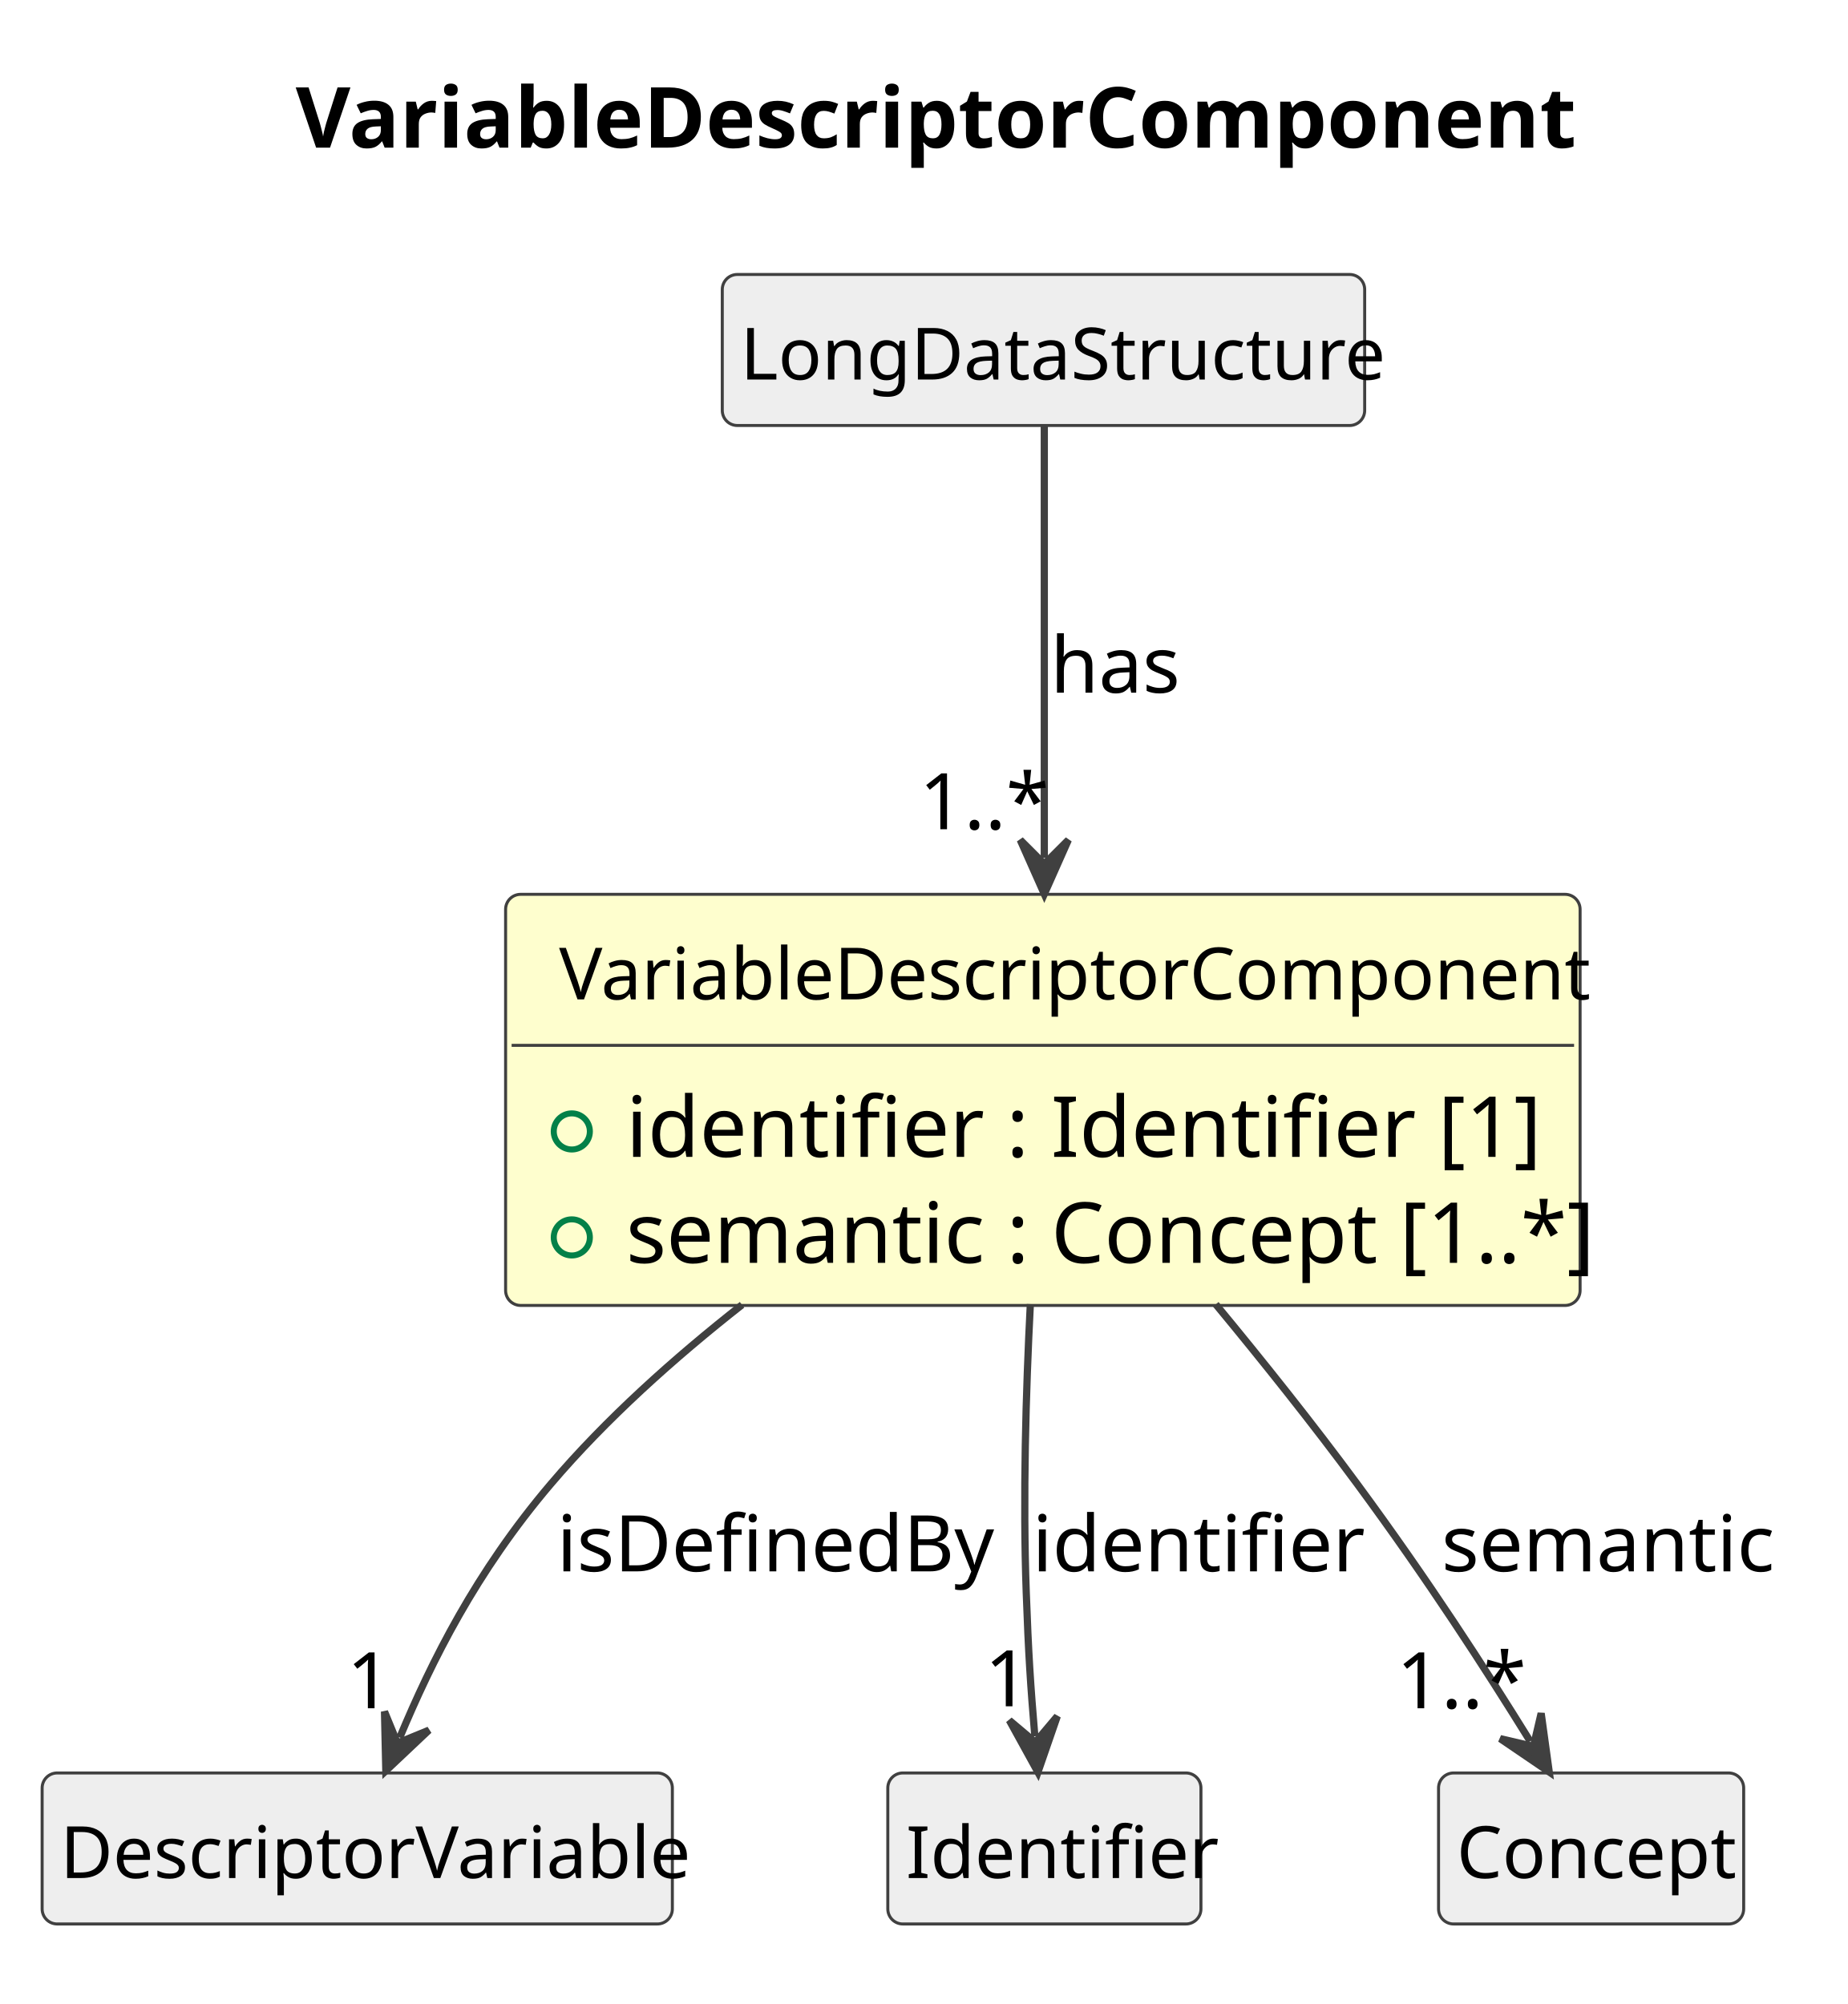
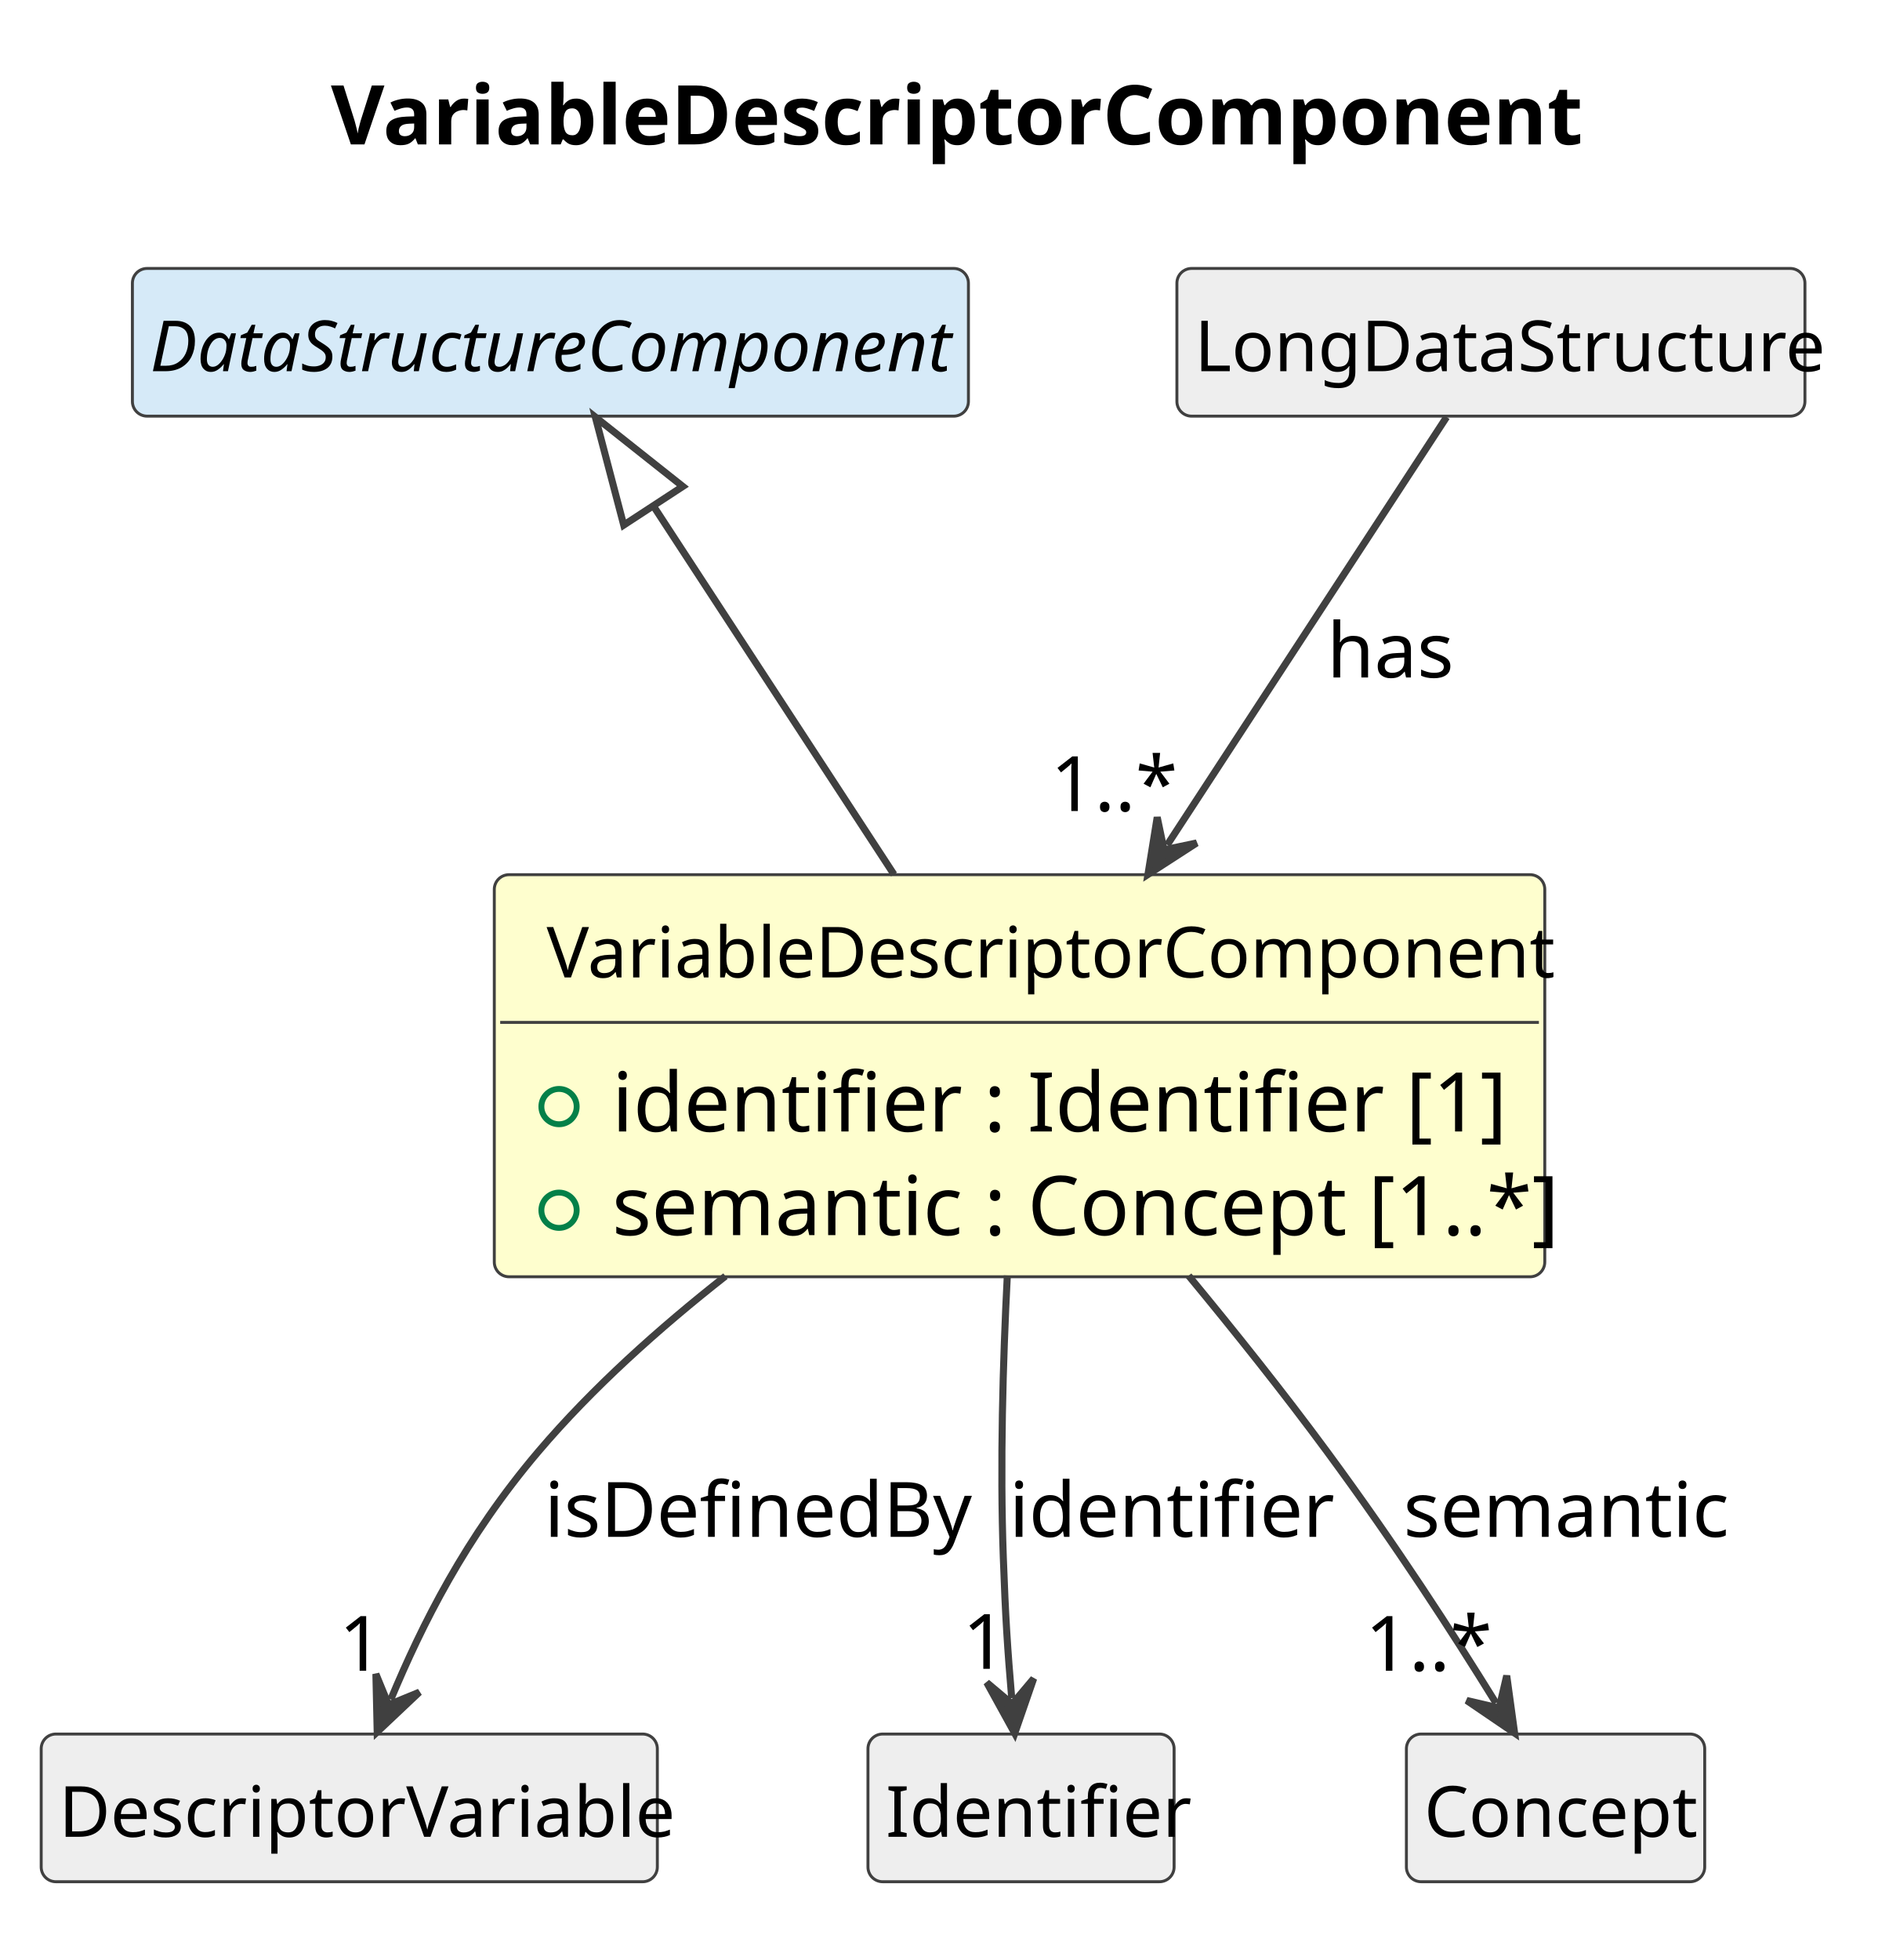
- <svg xmlns="http://www.w3.org/2000/svg" contentStyleType="text/css" data-diagram-type="CLASS" height="333px" preserveAspectRatio="none" style="width:307px;height:333px;background:#FFFFFF;" version="1.1" viewBox="0 0 307 333" width="307px" zoomAndPan="magnify">
+ <svg xmlns="http://www.w3.org/2000/svg" contentStyleType="text/css" data-diagram-type="CLASS" height="333px" preserveAspectRatio="none" style="width:321px;height:333px;background:#FFFFFF;" version="1.1" viewBox="0 0 321 333" width="321px" zoomAndPan="magnify">
  <defs />
  <g>
    <g class="title" data-source-line="1">
-       <text fill="#000000" font-family="sans-serif" font-size="14" font-weight="700" lengthAdjust="spacing" textLength="202.262" x="49.129" y="24.533">VariableDescriptorComponent</text>
+       <text fill="#000000" font-family="sans-serif" font-size="14" font-weight="700" lengthAdjust="spacing" textLength="202.262" x="56.233" y="24.533">VariableDescriptorComponent</text>
    </g>
    <g class="entity" data-qualified-name="VariableDescriptorComponent" data-source-line="12" id="ent0002">
      <rect fill="#FEFECE" height="68.312" rx="2.5" ry="2.5" style="stroke:#404040;stroke-width:0.5;" width="178.517" x="84" y="148.609" />
      <text fill="#000000" font-family="sans-serif" font-size="12" lengthAdjust="spacing" textLength="160.746" x="92.885" y="166.066">VariableDescriptorComponent</text>
      <line style="stroke:#404040;stroke-width:0.5;" x1="85" x2="261.517" y1="173.703" y2="173.703" />
      <g data-visibility-modifier="PUBLIC_FIELD">
        <ellipse cx="95" cy="188.008" fill="none" rx="3" ry="3" style="stroke:#038048;stroke-width:1;" />
      </g>
      <text fill="#000000" font-family="sans-serif" font-size="14" lengthAdjust="spacing" textLength="137.737" x="104" y="192.236">identifier : Identifier [1]</text>
      <g data-visibility-modifier="PUBLIC_FIELD">
        <ellipse cx="95" cy="205.617" fill="none" rx="3" ry="3" style="stroke:#038048;stroke-width:1;" />
      </g>
      <text fill="#000000" font-family="sans-serif" font-size="14" lengthAdjust="spacing" textLength="152.517" x="104" y="209.846">semantic : Concept [1..*]</text>
    </g>
-     <g class="entity" data-qualified-name="LongDataStructure" data-source-line="16" id="ent0003">
-       <rect fill="#EEEEEE" height="25.094" rx="2.5" ry="2.5" style="stroke:#404040;stroke-width:0.5;" width="106.728" x="120" y="45.609" />
-       <text fill="#000000" font-family="sans-serif" font-size="12" lengthAdjust="spacing" textLength="100.728" x="123" y="63.066">LongDataStructure</text>
+     <g class="entity" data-qualified-name="DataStructureComponent" data-source-line="16" id="ent0003">
+       <rect fill="#D6EAF8" height="25.094" rx="2.5" ry="2.5" style="stroke:#404040;stroke-width:0.5;" width="142.072" x="22.5" y="45.609" />
+       <text fill="#000000" font-family="sans-serif" font-size="12" font-style="italic" lengthAdjust="spacing" textLength="136.072" x="25.5" y="63.066">DataStructureComponent</text>
    </g>
-     <g class="entity" data-qualified-name="DescriptorVariable" data-source-line="18" id="ent0005">
+     <g class="entity" data-qualified-name="LongDataStructure" data-source-line="18" id="ent0005">
+       <rect fill="#EEEEEE" height="25.094" rx="2.5" ry="2.5" style="stroke:#404040;stroke-width:0.5;" width="106.728" x="200" y="45.609" />
+       <text fill="#000000" font-family="sans-serif" font-size="12" lengthAdjust="spacing" textLength="100.728" x="203" y="63.066">LongDataStructure</text>
+     </g>
+     <g class="entity" data-qualified-name="DescriptorVariable" data-source-line="20" id="ent0007">
      <rect fill="#EEEEEE" height="25.094" rx="2.5" ry="2.5" style="stroke:#404040;stroke-width:0.5;" width="104.707" x="7" y="294.609" />
      <text fill="#000000" font-family="sans-serif" font-size="12" lengthAdjust="spacing" textLength="98.707" x="10" y="312.066">DescriptorVariable</text>
    </g>
-     <g class="entity" data-qualified-name="Identifier" data-source-line="20" id="ent0007">
+     <g class="entity" data-qualified-name="Identifier" data-source-line="22" id="ent0009">
      <rect fill="#EEEEEE" height="25.094" rx="2.5" ry="2.5" style="stroke:#404040;stroke-width:0.5;" width="52.025" x="147.5" y="294.609" />
      <text fill="#000000" font-family="sans-serif" font-size="12" lengthAdjust="spacing" textLength="46.025" x="150.5" y="312.066">Identifier</text>
    </g>
-     <g class="entity" data-qualified-name="Concept" data-source-line="22" id="ent0009">
+     <g class="entity" data-qualified-name="Concept" data-source-line="24" id="ent0011">
      <rect fill="#EEEEEE" height="25.094" rx="2.5" ry="2.5" style="stroke:#404040;stroke-width:0.5;" width="50.695" x="239" y="294.609" />
      <text fill="#000000" font-family="sans-serif" font-size="12" lengthAdjust="spacing" textLength="44.695" x="242" y="312.066">Concept</text>
    </g>
-     <g class="link" data-entity-1="ent0003" data-entity-2="ent0002" data-link-type="dependency" data-source-line="17" id="lnk4">
-       <path codeLine="17" d="M173.5,70.859 C173.5,88.579 173.5,116.829 173.5,142.569" fill="none" id="LongDataStructure-to-VariableDescriptorComponent" style="stroke:#404040;stroke-width:1.2;" />
-       <polygon fill="#404040" points="173.5,148.569,177.5,139.569,173.5,143.569,169.5,139.569,173.5,148.569" style="stroke:#404040;stroke-width:1.2;" />
-       <text fill="#000000" font-family="sans-serif" font-size="13" lengthAdjust="spacing" textLength="20.96" x="174.5" y="115.105">has</text>
-       <text fill="#000000" font-family="sans-serif" font-size="13" lengthAdjust="spacing" textLength="19.513" x="152.728" y="137.792">1..*</text>
+     <g class="link" data-entity-1="ent0003" data-entity-2="ent0002" data-link-type="extension" data-source-line="17" id="lnk4">
+       <path codeLine="17" d="M111.017,85.927 C122.597,103.647 135.11,122.829 151.92,148.569" fill="none" id="DataStructureComponent-backto-VariableDescriptorComponent" style="stroke:#404040;stroke-width:1.2;" />
+       <polygon fill="none" points="101.17,70.859,105.994,89.21,116.039,82.645,101.17,70.859" style="stroke:#404040;stroke-width:1.2;" />
    </g>
-     <g class="link" data-entity-1="ent0002" data-entity-2="ent0005" data-link-type="dependency" data-source-line="19" id="lnk6">
-       <path codeLine="19" d="M123.28,216.819 C112.01,225.669 100.69,235.799 91.5,246.609 C79.04,261.269 71.725,276.024 66.415,288.724" fill="none" id="VariableDescriptorComponent-to-DescriptorVariable" style="stroke:#404040;stroke-width:1.2;" />
+     <g class="link" data-entity-1="ent0005" data-entity-2="ent0002" data-link-type="dependency" data-source-line="19" id="lnk6">
+       <path codeLine="19" d="M245.83,70.859 C234.25,88.579 215.171,117.806 198.361,143.546" fill="none" id="LongDataStructure-to-VariableDescriptorComponent" style="stroke:#404040;stroke-width:1.2;" />
+       <polygon fill="#404040" points="195.08,148.569,203.35,143.221,197.814,144.383,196.652,138.847,195.08,148.569" style="stroke:#404040;stroke-width:1.2;" />
+       <text fill="#000000" font-family="sans-serif" font-size="13" lengthAdjust="spacing" textLength="20.96" x="225.5" y="115.105">has</text>
+       <text fill="#000000" font-family="sans-serif" font-size="13" lengthAdjust="spacing" textLength="19.513" x="178.556" y="137.792">1..*</text>
+     </g>
+     <g class="link" data-entity-1="ent0002" data-entity-2="ent0007" data-link-type="dependency" data-source-line="21" id="lnk8">
+       <path codeLine="21" d="M123.28,216.819 C112.01,225.669 100.69,235.799 91.5,246.609 C79.04,261.269 71.725,276.024 66.415,288.724" fill="none" id="VariableDescriptorComponent-to-DescriptorVariable" style="stroke:#404040;stroke-width:1.2;" />
      <polygon fill="#404040" points="64.1,294.259,71.262,287.499,66.029,289.646,63.881,284.413,64.1,294.259" style="stroke:#404040;stroke-width:1.2;" />
      <text fill="#000000" font-family="sans-serif" font-size="13" lengthAdjust="spacing" textLength="69.367" x="92.5" y="261.104">isDefinedBy</text>
      <text fill="#000000" font-family="sans-serif" font-size="13" lengthAdjust="spacing" textLength="7.23" x="57.619" y="283.855">1</text>
    </g>
-     <g class="link" data-entity-1="ent0002" data-entity-2="ent0007" data-link-type="dependency" data-source-line="21" id="lnk8">
-       <path codeLine="21" d="M171.18,216.709 C170.43,231.389 169.93,248.859 170.5,264.609 C170.86,274.719 171.219,280.201 171.929,288.511" fill="none" id="VariableDescriptorComponent-to-Identifier" style="stroke:#404040;stroke-width:1.2;" />
+     <g class="link" data-entity-1="ent0002" data-entity-2="ent0009" data-link-type="dependency" data-source-line="23" id="lnk10">
+       <path codeLine="23" d="M171.18,216.709 C170.43,231.389 169.93,248.859 170.5,264.609 C170.86,274.719 171.219,280.201 171.929,288.511" fill="none" id="VariableDescriptorComponent-to-Identifier" style="stroke:#404040;stroke-width:1.2;" />
      <polygon fill="#404040" points="172.44,294.489,175.659,285.182,172.014,289.507,167.688,285.863,172.44,294.489" style="stroke:#404040;stroke-width:1.2;" />
      <text fill="#000000" font-family="sans-serif" font-size="13" lengthAdjust="spacing" textLength="49.137" x="171.5" y="261.104">identifier</text>
      <text fill="#000000" font-family="sans-serif" font-size="13" lengthAdjust="spacing" textLength="7.23" x="163.601" y="283.532">1</text>
    </g>
-     <g class="link" data-entity-1="ent0002" data-entity-2="ent0009" data-link-type="dependency" data-source-line="23" id="lnk10">
-       <path codeLine="23" d="M201.99,216.739 C209.83,226.219 218.18,236.679 225.5,246.609 C237.37,262.719 246.679,277.17 254.229,289.35" fill="none" id="VariableDescriptorComponent-to-Concept" style="stroke:#404040;stroke-width:1.2;" />
+     <g class="link" data-entity-1="ent0002" data-entity-2="ent0011" data-link-type="dependency" data-source-line="25" id="lnk12">
+       <path codeLine="25" d="M201.99,216.739 C209.83,226.219 218.18,236.679 225.5,246.609 C237.37,262.719 246.679,277.17 254.229,289.35" fill="none" id="VariableDescriptorComponent-to-Concept" style="stroke:#404040;stroke-width:1.2;" />
      <polygon fill="#404040" points="257.39,294.449,256.048,284.692,254.756,290.2,249.249,288.907,257.39,294.449" style="stroke:#404040;stroke-width:1.2;" />
-       <text fill="#000000" font-family="sans-serif" font-size="13" lengthAdjust="spacing" textLength="52.019" x="239.5" y="261.104">semantic</text>
+       <text fill="#000000" font-family="sans-serif" font-size="13" lengthAdjust="spacing" textLength="52.019" x="238.5" y="261.104">semantic</text>
      <text fill="#000000" font-family="sans-serif" font-size="13" lengthAdjust="spacing" textLength="19.513" x="232.011" y="283.86">1..*</text>
    </g>
  </g>
</svg>
